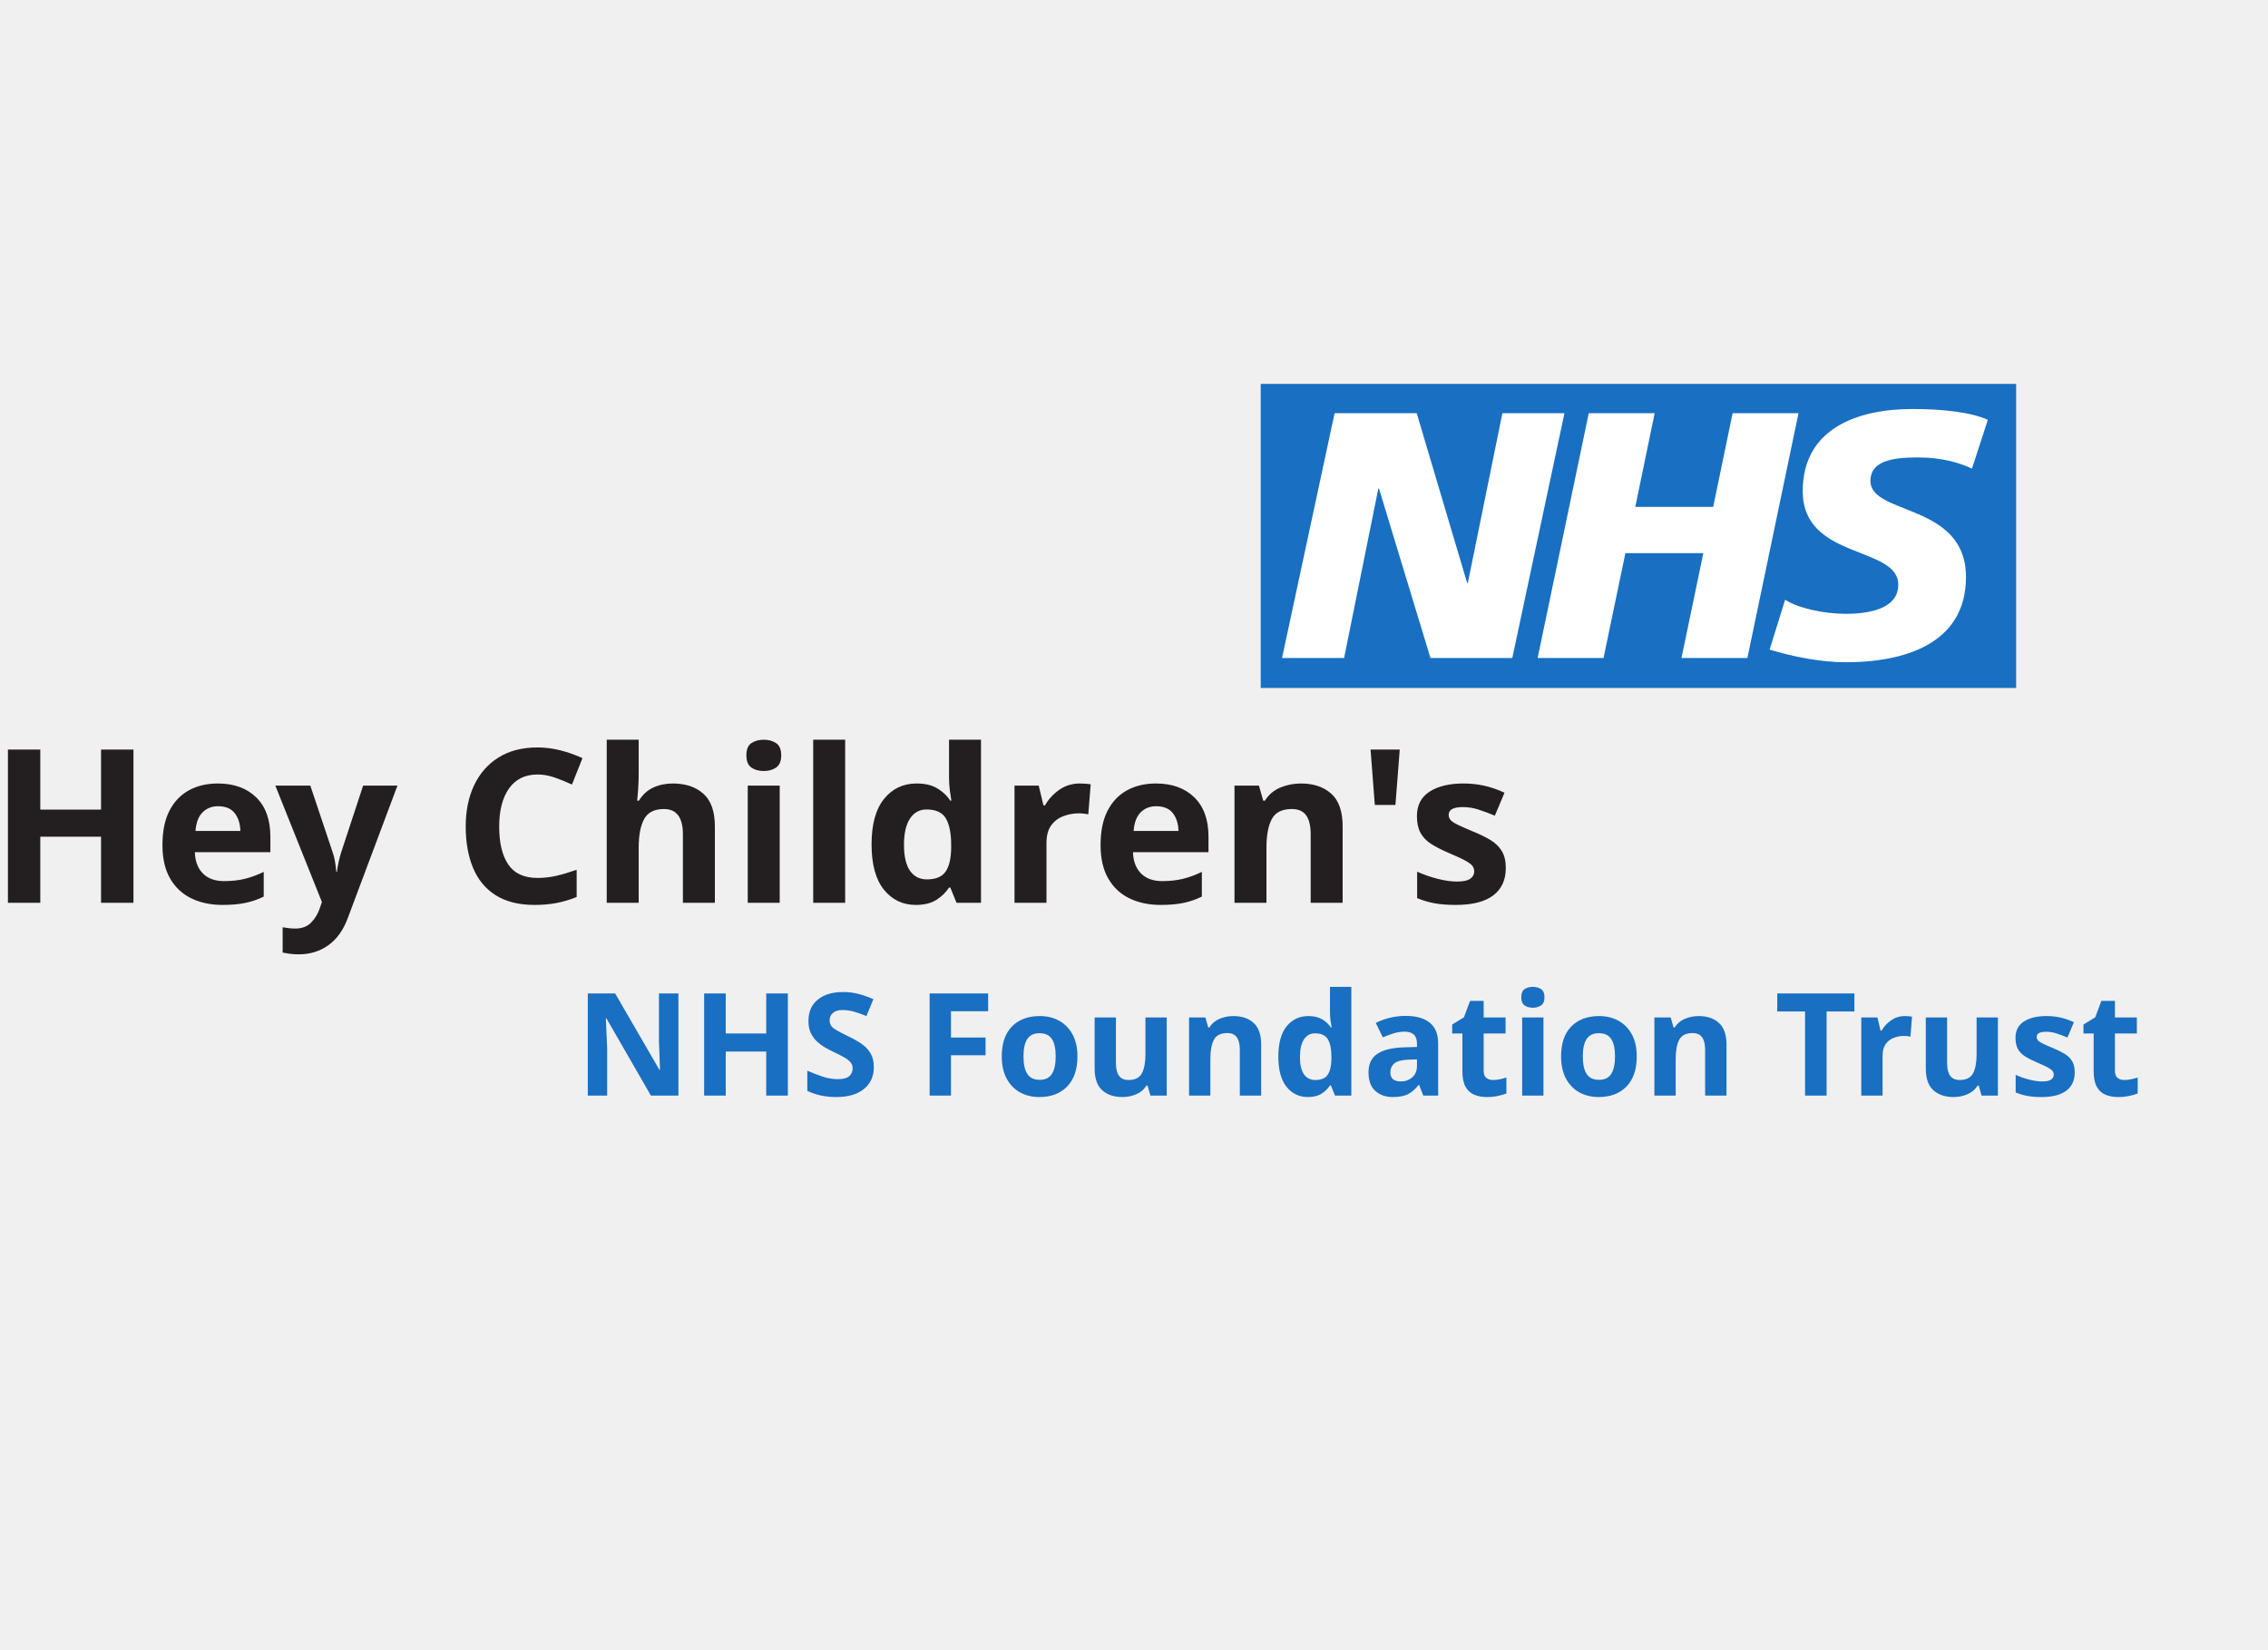
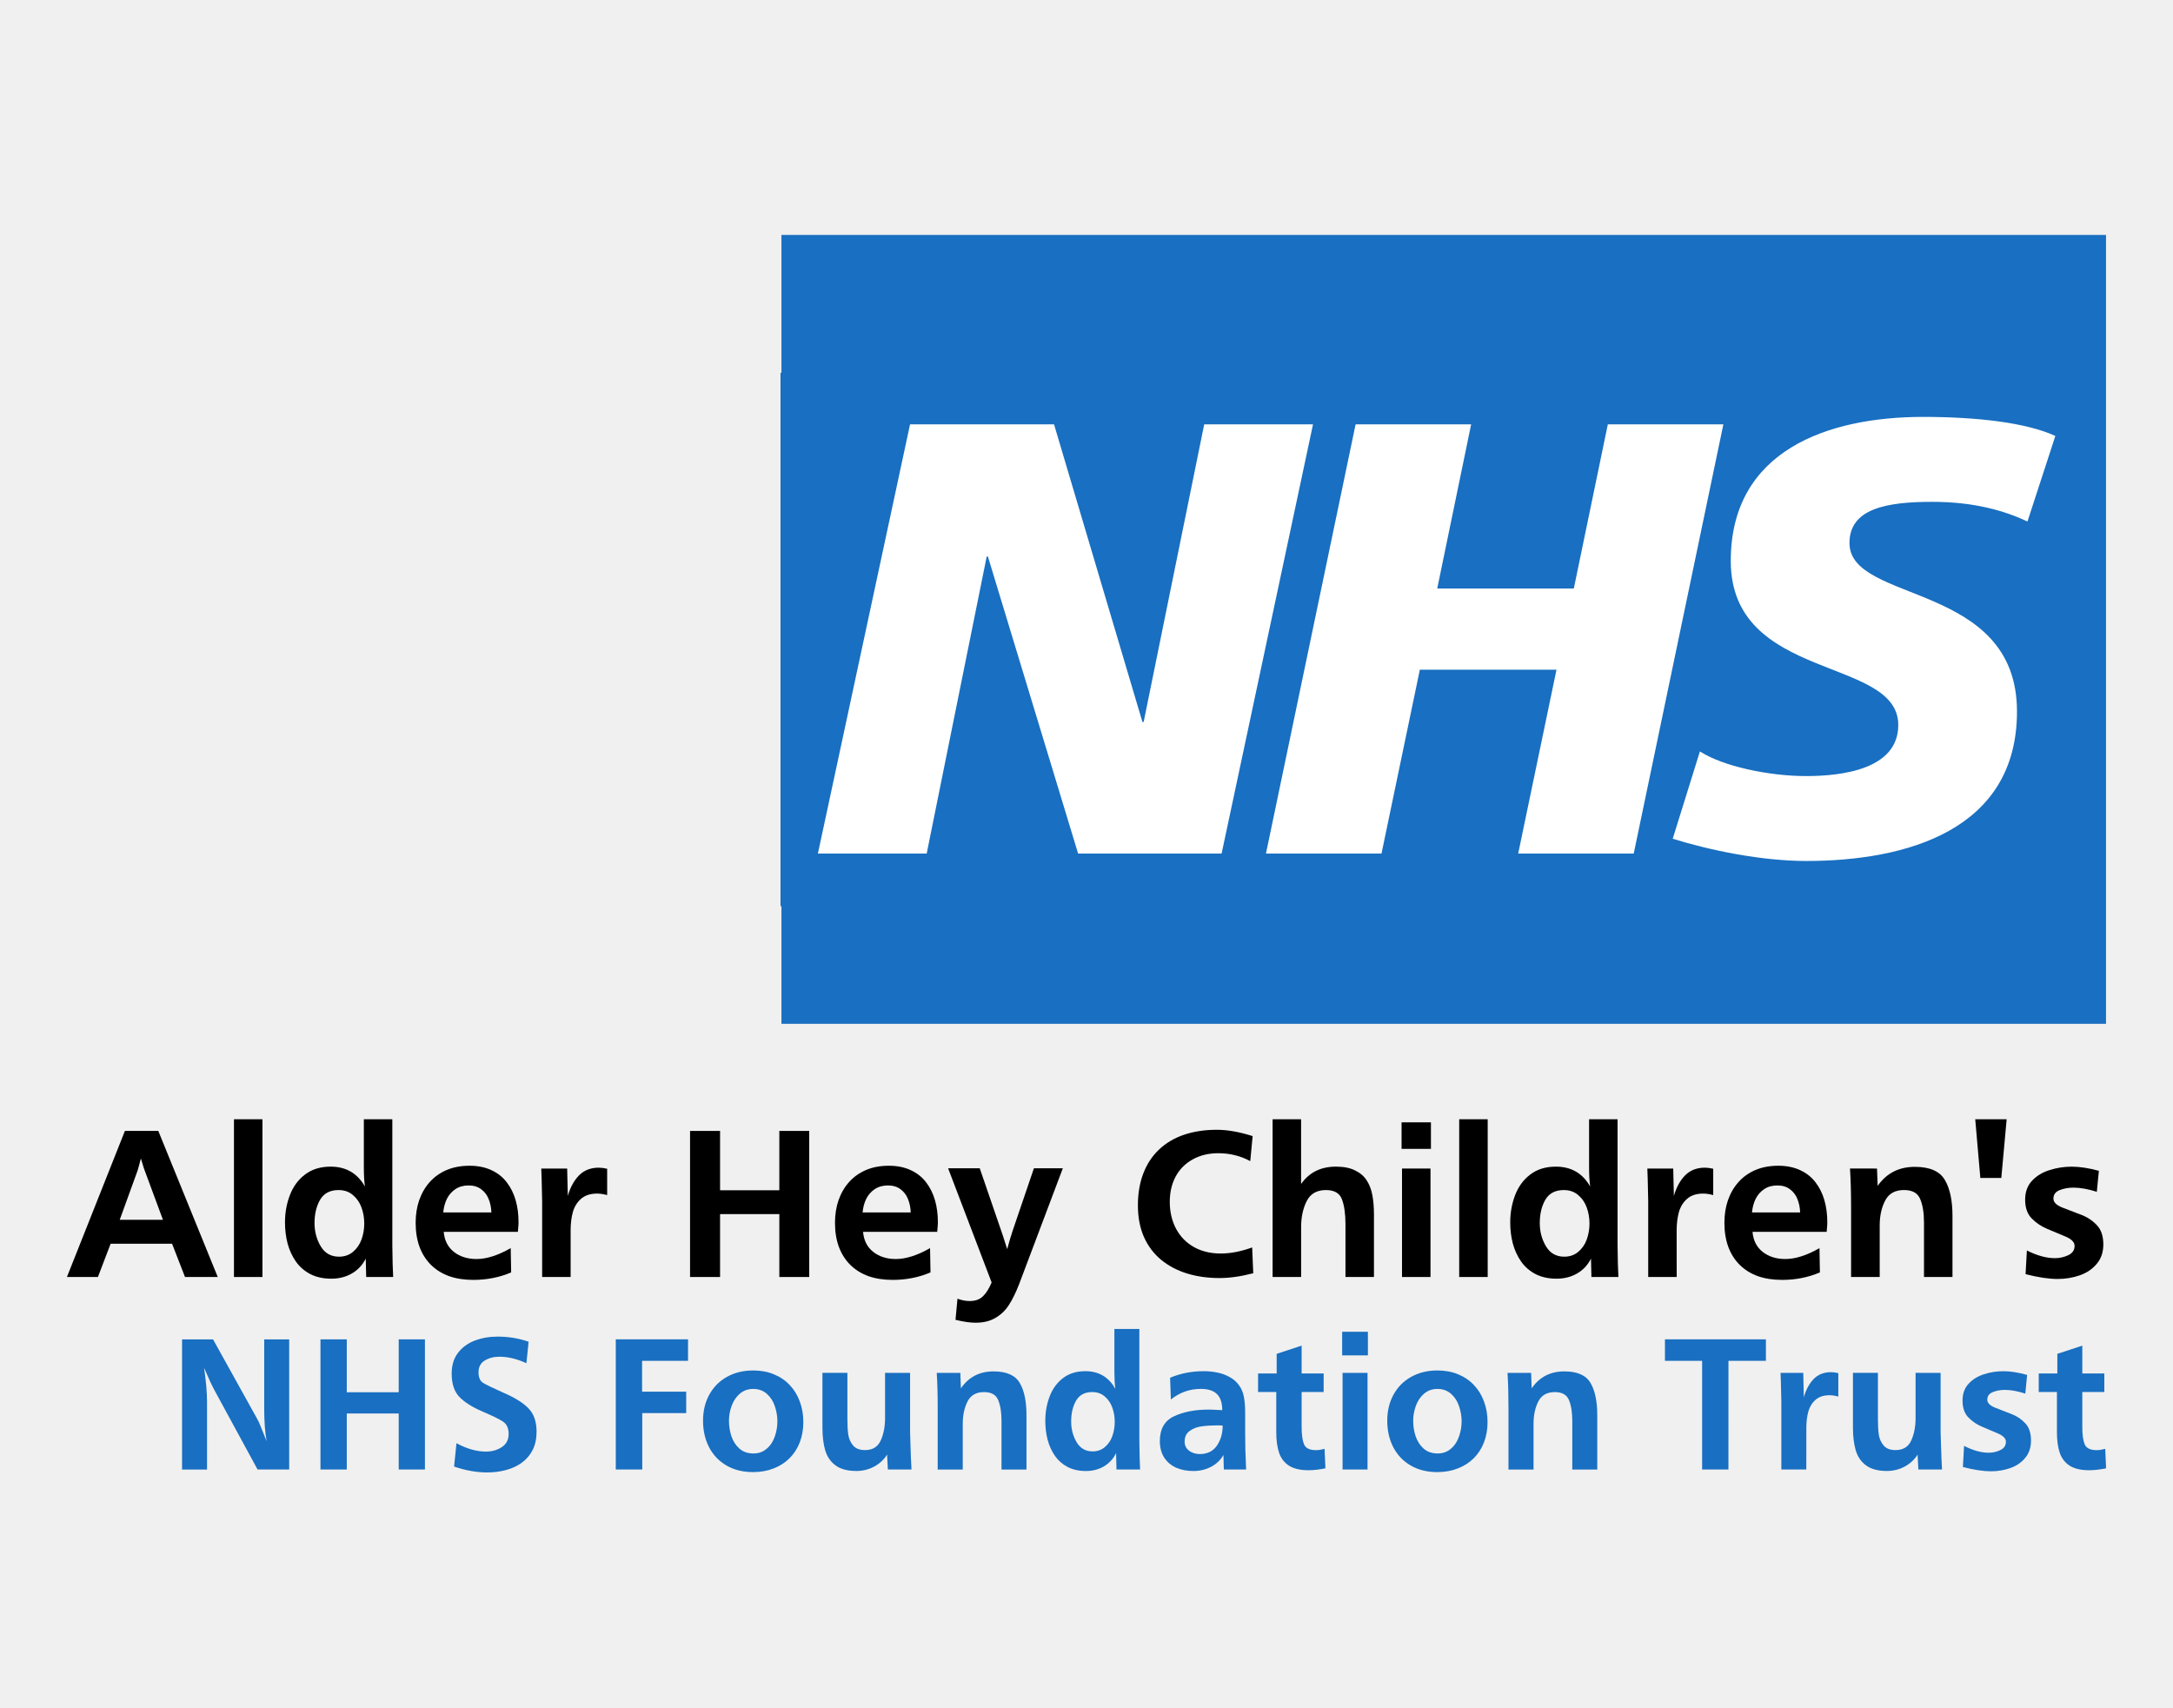
- <svg xmlns="http://www.w3.org/2000/svg" viewBox="0 0 845.388 615.012" height="615.012" width="845.388" xml:space="preserve" id="svg2" version="1.1">
-   <defs id="defs6" />
-   <g transform="matrix(1.333333,0,0,-1.333333,-321.0126,721.6229)" id="g10">
-     <g transform="scale(0.1)" id="g12">
-       <path id="path14" style="fill:#ffffff;fill-opacity:1;fill-rule:nonzero;stroke:none" d="m 5956.56,3523.02 h 2032.78 v 786.91 H 5956.56 v -786.91" />
-       <path id="path16" style="fill:#196fc1;fill-opacity:1;fill-rule:nonzero;stroke:none" d="M 8043.88,4338.939 H 5932.07 v -850.39 h 2111.81 z m -1262.73,-82.05 -145.79,-684.48 h -228.78 l -143.83,473.63 h -1.93 l -95.69,-473.63 h -173.5 l 146.95,684.48 h 229.56 l 140.99,-474.64 h 1.94 l 96.59,474.64 z m 654.34,0 -142.93,-684.48 h -184.23 l 61.1,293.16 h -217.9 l -61.11,-293.16 h -184.24 l 142.95,684.48 h 184.23 l -54.12,-261.86 h 217.79 l 54.23,261.86 z m 529.29,-18.67 -44.41,-136.29 c -35.47,16.63 -83.78,31.31 -151.74,31.31 -72.89,0 -132.07,-10.68 -132.07,-65.69 0,-97 267.1,-60.8 267.1,-268.7 0,-189.21 -176.47,-238.3 -336.11,-238.3 -70.94,0 -152.78,16.77 -212.84,35.43 l 43.37,139.24 c 36.38,-23.57 109.41,-39.29 169.47,-39.29 57.24,0 146.82,10.83 146.82,81.41 0,109.87 -267.09,68.66 -267.09,261.74 0,176.6 155.77,229.54 306.57,229.54 84.82,0 164.59,-8.89 210.93,-30.4" />
-       <g transform="scale(10)" id="g18">
-         <text y="-288.8" x="804.388" id="text24" style="font-variant:normal;font-weight:bold;font-size:60px;font-family:Frutiger;-inkscape-font-specification:Frutiger-Bold;writing-mode:lr-tb;fill:#231f20;fill-opacity:1;fill-rule:nonzero;stroke:none" transform="scale(1,-1)">
-           <tspan style="text-align:end;text-anchor:end" y="-288.8" x="804.388" id="tspan22">Alder Hey Children's</tspan>
-         </text>
+ <svg xmlns="http://www.w3.org/2000/svg" id="svg1381" version="1.1" viewBox="0 0 70 55" height="55mm" width="70mm">
+   <defs id="defs1375" />
+   <g transform="translate(-46.1131,-92.1369)" id="layer1">
+     <g id="g1945" transform="translate(-10.29193,5.275537)">
+       <g aria-label="Alder Hey Children's" transform="scale(1.008387,0.9916827)" style="font-style:normal;font-variant:normal;font-weight:normal;font-stretch:normal;font-size:7.115px;line-height:1.25;font-family:Frutiger;-inkscape-font-specification:Frutiger;letter-spacing:0px;word-spacing:0px;fill:#000000;fill-opacity:1;stroke:none;stroke-width:0.265" id="text1227">
+         <path d="m 62.892,129.071 h -1.046 l -0.413,-1.08 h -1.963 l -0.406,1.08 h -0.99 l 1.852,-4.745 h 1.067 z m -1.751,-1.859 -0.611,-1.678 q -0.021,-0.056 -0.094,-0.313 -0.028,0.108 -0.056,0.219 -0.028,0.108 -0.049,0.174 l -0.57,1.598 z" style="font-style:normal;font-variant:normal;font-weight:bold;font-stretch:normal;font-family:Frutiger;-inkscape-font-specification:'Frutiger Bold';stroke-width:0.265" id="path2874" />
+         <path d="m 64.32,129.071 h -0.91 v -5.124 h 0.91 z" style="font-style:normal;font-variant:normal;font-weight:bold;font-stretch:normal;font-family:Frutiger;-inkscape-font-specification:'Frutiger Bold';stroke-width:0.265" id="path2876" />
+         <path d="m 68.496,129.071 h -0.862 l -0.014,-0.598 q -0.156,0.316 -0.448,0.486 -0.288,0.167 -0.653,0.167 -0.382,0 -0.67,-0.149 -0.285,-0.153 -0.462,-0.41 -0.177,-0.257 -0.264,-0.584 -0.083,-0.327 -0.083,-0.684 0,-0.472 0.156,-0.886 0.156,-0.417 0.483,-0.67 0.33,-0.257 0.82,-0.257 0.368,0 0.643,0.163 0.274,0.163 0.452,0.483 -0.035,-0.257 -0.035,-0.625 v -1.56 h 0.91 v 4.099 q 0.007,0.34 0.01,0.598 0.007,0.257 0.017,0.427 z m -0.924,-1.737 q 0,-0.274 -0.087,-0.518 -0.087,-0.247 -0.274,-0.406 -0.184,-0.163 -0.459,-0.163 -0.41,0 -0.591,0.316 -0.177,0.313 -0.177,0.757 0,0.417 0.198,0.754 0.198,0.337 0.584,0.337 0.261,0 0.445,-0.156 0.188,-0.16 0.274,-0.403 0.087,-0.247 0.087,-0.518 z" style="font-style:normal;font-variant:normal;font-weight:bold;font-stretch:normal;font-family:Frutiger;-inkscape-font-specification:'Frutiger Bold';stroke-width:0.265" id="path2878" />
+         <path d="m 72.251,128.133 0.014,0.789 q -0.559,0.243 -1.209,0.243 -0.434,0 -0.775,-0.122 -0.337,-0.125 -0.577,-0.365 -0.24,-0.243 -0.365,-0.584 -0.125,-0.344 -0.125,-0.782 0,-0.403 0.115,-0.74 0.118,-0.34 0.337,-0.587 0.219,-0.25 0.538,-0.389 0.323,-0.139 0.73,-0.139 0.396,0 0.698,0.142 0.302,0.142 0.49,0.393 0.191,0.25 0.285,0.58 0.094,0.327 0.094,0.719 0,0.07 -0.004,0.104 -0.004,0.035 -0.007,0.087 -0.004,0.052 -0.01,0.122 h -2.369 q 0.035,0.417 0.323,0.65 0.292,0.233 0.723,0.233 0.486,0 1.094,-0.354 z m -0.618,-1.16 q -0.007,-0.236 -0.087,-0.434 -0.076,-0.198 -0.24,-0.32 -0.16,-0.122 -0.4,-0.122 -0.247,0 -0.424,0.122 -0.174,0.118 -0.271,0.316 -0.094,0.198 -0.115,0.438 z" style="font-style:normal;font-variant:normal;font-weight:bold;font-stretch:normal;font-family:Frutiger;-inkscape-font-specification:'Frutiger Bold';stroke-width:0.265" id="path2880" />
+         <path d="m 74.165,129.071 h -0.91 v -2.463 q -0.017,-0.879 -0.028,-1.06 h 0.827 l 0.021,0.889 q 0.118,-0.417 0.358,-0.667 0.243,-0.25 0.632,-0.25 0.118,0 0.267,0.035 v 0.855 q -0.181,-0.049 -0.32,-0.049 -0.323,0 -0.514,0.17 -0.191,0.17 -0.264,0.438 -0.069,0.264 -0.069,0.58 v 0.07 z" style="font-style:normal;font-variant:normal;font-weight:bold;font-stretch:normal;font-family:Frutiger;-inkscape-font-specification:'Frutiger Bold';stroke-width:0.265" id="path2882" />
+         <path d="m 81.787,129.071 h -0.955 v -2.043 h -1.893 v 2.043 h -0.959 v -4.745 h 0.959 v 1.928 h 1.893 v -1.928 h 0.955 z" style="font-style:normal;font-variant:normal;font-weight:bold;font-stretch:normal;font-family:Frutiger;-inkscape-font-specification:'Frutiger Bold';stroke-width:0.265" id="path2884" />
+         <path d="m 85.647,128.133 0.014,0.789 q -0.559,0.243 -1.209,0.243 -0.434,0 -0.775,-0.122 -0.337,-0.125 -0.577,-0.365 -0.24,-0.243 -0.365,-0.584 -0.125,-0.344 -0.125,-0.782 0,-0.403 0.115,-0.74 0.118,-0.34 0.337,-0.587 0.219,-0.25 0.538,-0.389 0.323,-0.139 0.73,-0.139 0.396,0 0.698,0.142 0.302,0.142 0.49,0.393 0.191,0.25 0.285,0.58 0.094,0.327 0.094,0.719 0,0.07 -0.004,0.104 -0.004,0.035 -0.007,0.087 -0.004,0.052 -0.01,0.122 h -2.369 q 0.035,0.417 0.323,0.65 0.292,0.233 0.723,0.233 0.486,0 1.094,-0.354 z m -0.618,-1.16 q -0.007,-0.236 -0.087,-0.434 -0.076,-0.198 -0.24,-0.32 -0.16,-0.122 -0.4,-0.122 -0.247,0 -0.424,0.122 -0.174,0.118 -0.271,0.316 -0.094,0.198 -0.115,0.438 z" style="font-style:normal;font-variant:normal;font-weight:bold;font-stretch:normal;font-family:Frutiger;-inkscape-font-specification:'Frutiger Bold';stroke-width:0.265" id="path2886" />
+         <path d="m 86.46,130.464 0.063,-0.688 q 0.201,0.076 0.386,0.076 0.278,0 0.434,-0.16 0.156,-0.16 0.271,-0.445 l -1.39,-3.707 h 1.011 l 0.726,2.15 q 0.024,0.076 0.063,0.198 0.038,0.118 0.087,0.278 0.052,-0.188 0.094,-0.337 0.045,-0.153 0.076,-0.247 l 0.684,-2.043 h 0.924 l -1.4,3.773 q -0.16,0.413 -0.323,0.667 -0.16,0.257 -0.424,0.417 -0.261,0.16 -0.643,0.16 -0.257,0 -0.639,-0.094 z" style="font-style:normal;font-variant:normal;font-weight:bold;font-stretch:normal;font-family:Frutiger;-inkscape-font-specification:'Frutiger Bold';stroke-width:0.265" id="path2888" />
+         <path d="m 95.937,128.112 0.035,0.837 q -0.591,0.156 -1.08,0.156 -0.556,0 -1.028,-0.146 -0.472,-0.146 -0.834,-0.445 -0.358,-0.302 -0.552,-0.747 -0.191,-0.445 -0.191,-1.025 0,-0.58 0.174,-1.039 0.174,-0.459 0.504,-0.775 0.334,-0.32 0.799,-0.479 0.466,-0.16 1.042,-0.16 0.514,0 1.146,0.205 l -0.076,0.813 q -0.469,-0.257 -1.018,-0.257 -0.466,0 -0.82,0.201 -0.354,0.198 -0.545,0.556 -0.188,0.358 -0.188,0.823 0,0.483 0.198,0.868 0.201,0.386 0.57,0.598 0.368,0.212 0.862,0.212 0.469,0 1.004,-0.198 z" style="font-style:normal;font-variant:normal;font-weight:bold;font-stretch:normal;font-family:Frutiger;-inkscape-font-specification:'Frutiger Bold';stroke-width:0.265" id="path2890" />
+         <path d="m 99.828,129.071 h -0.91 v -1.709 q 0,-0.507 -0.111,-0.809 -0.108,-0.306 -0.514,-0.306 -0.438,0 -0.615,0.361 -0.177,0.358 -0.177,0.841 v 0.177 1.445 H 96.59 v -5.124 h 0.91 v 2.102 q 0.198,-0.285 0.476,-0.424 0.278,-0.139 0.636,-0.139 0.372,0 0.611,0.122 0.243,0.118 0.372,0.323 0.132,0.205 0.181,0.479 0.052,0.271 0.052,0.639 z" style="font-style:normal;font-variant:normal;font-weight:bold;font-stretch:normal;font-family:Frutiger;-inkscape-font-specification:'Frutiger Bold';stroke-width:0.265" id="path2892" />
+         <path d="m 101.634,129.071 h -0.91 v -3.523 h 0.91 z m 0.014,-4.162 h -0.938 v -0.862 h 0.938 z" style="font-style:normal;font-variant:normal;font-weight:bold;font-stretch:normal;font-family:Frutiger;-inkscape-font-specification:'Frutiger Bold';stroke-width:0.265" id="path2894" />
+         <path d="m 103.461,129.071 h -0.91 v -5.124 h 0.91 z" style="font-style:normal;font-variant:normal;font-weight:bold;font-stretch:normal;font-family:Frutiger;-inkscape-font-specification:'Frutiger Bold';stroke-width:0.265" id="path2896" />
+         <path d="m 107.637,129.071 h -0.862 l -0.014,-0.598 q -0.156,0.316 -0.448,0.486 -0.288,0.167 -0.653,0.167 -0.382,0 -0.67,-0.149 -0.285,-0.153 -0.462,-0.41 -0.177,-0.257 -0.264,-0.584 -0.083,-0.327 -0.083,-0.684 0,-0.472 0.156,-0.886 0.156,-0.417 0.483,-0.67 0.33,-0.257 0.82,-0.257 0.368,0 0.643,0.163 0.274,0.163 0.452,0.483 -0.035,-0.257 -0.035,-0.625 v -1.56 h 0.91 v 4.099 q 0.007,0.34 0.01,0.598 0.007,0.257 0.017,0.427 z m -0.924,-1.737 q 0,-0.274 -0.087,-0.518 -0.087,-0.247 -0.274,-0.406 -0.184,-0.163 -0.459,-0.163 -0.41,0 -0.591,0.316 -0.177,0.313 -0.177,0.757 0,0.417 0.198,0.754 0.198,0.337 0.584,0.337 0.261,0 0.445,-0.156 0.188,-0.16 0.274,-0.403 0.087,-0.247 0.087,-0.518 z" style="font-style:normal;font-variant:normal;font-weight:bold;font-stretch:normal;font-family:Frutiger;-inkscape-font-specification:'Frutiger Bold';stroke-width:0.265" id="path2898" />
+         <path d="m 109.499,129.071 h -0.91 v -2.463 q -0.017,-0.879 -0.028,-1.06 h 0.827 l 0.021,0.889 q 0.118,-0.417 0.358,-0.667 0.243,-0.25 0.632,-0.25 0.118,0 0.267,0.035 v 0.855 q -0.181,-0.049 -0.32,-0.049 -0.323,0 -0.514,0.17 -0.191,0.17 -0.264,0.438 -0.07,0.264 -0.07,0.58 v 0.07 z" style="font-style:normal;font-variant:normal;font-weight:bold;font-stretch:normal;font-family:Frutiger;-inkscape-font-specification:'Frutiger Bold';stroke-width:0.265" id="path2900" />
+         <path d="m 114.06,128.133 0.014,0.789 q -0.559,0.243 -1.209,0.243 -0.434,0 -0.775,-0.122 -0.337,-0.125 -0.577,-0.365 -0.24,-0.243 -0.365,-0.584 -0.125,-0.344 -0.125,-0.782 0,-0.403 0.115,-0.74 0.118,-0.34 0.337,-0.587 0.219,-0.25 0.538,-0.389 0.323,-0.139 0.73,-0.139 0.396,0 0.698,0.142 0.302,0.142 0.49,0.393 0.191,0.25 0.285,0.58 0.094,0.327 0.094,0.719 0,0.07 -0.003,0.104 -0.003,0.035 -0.007,0.087 -0.003,0.052 -0.01,0.122 h -2.369 q 0.035,0.417 0.323,0.65 0.292,0.233 0.723,0.233 0.486,0 1.094,-0.354 z m -0.618,-1.16 q -0.007,-0.236 -0.087,-0.434 -0.076,-0.198 -0.24,-0.32 -0.16,-0.122 -0.4,-0.122 -0.247,0 -0.424,0.122 -0.174,0.118 -0.271,0.316 -0.094,0.198 -0.115,0.438 z" style="font-style:normal;font-variant:normal;font-weight:bold;font-stretch:normal;font-family:Frutiger;-inkscape-font-specification:'Frutiger Bold';stroke-width:0.265" id="path2902" />
+         <path d="m 115.898,125.548 0.021,0.563 q 0.424,-0.618 1.188,-0.618 0.709,0 0.955,0.42 0.247,0.417 0.247,1.174 v 1.984 h -0.91 v -1.772 q 0,-0.469 -0.122,-0.761 -0.118,-0.292 -0.518,-0.292 -0.427,0 -0.601,0.344 -0.174,0.34 -0.174,0.809 v 1.671 h -0.914 v -2.241 q 0,-0.747 -0.035,-1.282 z" style="font-style:normal;font-variant:normal;font-weight:bold;font-stretch:normal;font-family:Frutiger;-inkscape-font-specification:'Frutiger Bold';stroke-width:0.265" id="path2904" />
+         <path d="m 119.869,125.854 h -0.67 l -0.163,-1.907 h 1.004 z" style="font-style:normal;font-variant:normal;font-weight:bold;font-stretch:normal;font-family:Frutiger;-inkscape-font-specification:'Frutiger Bold';stroke-width:0.265" id="path2906" />
+         <path d="m 120.644,128.977 0.042,-0.768 q 0.486,0.25 0.896,0.25 0.226,0 0.427,-0.097 0.201,-0.097 0.201,-0.302 0,-0.177 -0.288,-0.302 -0.288,-0.125 -0.58,-0.247 -0.288,-0.122 -0.5,-0.34 -0.212,-0.219 -0.212,-0.611 0,-0.375 0.219,-0.615 0.222,-0.24 0.563,-0.347 0.34,-0.111 0.705,-0.111 0.386,0 0.869,0.135 l -0.066,0.681 q -0.424,-0.135 -0.747,-0.135 -0.236,0 -0.438,0.08 -0.201,0.08 -0.201,0.278 0,0.17 0.274,0.285 0.278,0.111 0.58,0.226 0.306,0.111 0.521,0.337 0.219,0.222 0.219,0.639 0,0.379 -0.212,0.632 -0.208,0.254 -0.542,0.372 -0.334,0.118 -0.705,0.118 -0.424,0 -1.025,-0.156 z" style="font-style:normal;font-variant:normal;font-weight:bold;font-stretch:normal;font-family:Frutiger;-inkscape-font-specification:'Frutiger Bold';stroke-width:0.265" id="path2908" />
      </g>
-       <g transform="matrix(10,0,0,10,3160.396,645)" id="g26">
-         <text y="-170.396" x="85.453" id="text30" style="font-variant:normal;font-weight:bold;font-size:40px;font-family:Frutiger;-inkscape-font-specification:Frutiger-Bold;writing-mode:lr-tb;fill:#196fc1;fill-opacity:1;fill-rule:nonzero;stroke:none" transform="scale(1,-1)">
-           <tspan y="-170.396" x="85.453" id="tspan28">NHS Foundation Trust</tspan>
-         </text>
+       <g transform="translate(4.9267489e-6,58.5611)" id="g1259-6">
+         <path style="opacity:1;fill:#196fc1;fill-opacity:1;stroke:none;stroke-width:13.229;stroke-linecap:round;stroke-linejoin:round;stroke-miterlimit:2;stroke-dasharray:none;stroke-dashoffset:0;stroke-opacity:1;paint-order:normal" d="M 81.578,35.868 H 124.247 V 61.28 H 81.578 Z" id="rect1207-7" />
+         <path style="opacity:1;fill:#ffffff;fill-opacity:1;stroke:none;stroke-width:13.229;stroke-linecap:round;stroke-linejoin:round;stroke-miterlimit:2;stroke-dasharray:none;stroke-dashoffset:0;stroke-opacity:1;paint-order:normal" d="M 82.37,40.642 H 123.391 V 57.161 H 82.37 Z" id="rect1211-5" />
+         <path id="path16-3" style="fill:#196fc1;fill-opacity:1;fill-rule:nonzero;stroke:none;stroke-width:0.035" d="M 124.212,40.311 H 81.548 v 17.18 h 42.664 z m -25.51,1.658 -2.945,13.828 h -4.622 l -2.906,-9.569 h -0.039 l -1.933,9.569 h -3.505 l 2.969,-13.828 h 4.638 l 2.848,9.589 h 0.039 l 1.951,-9.589 z m 13.219,0 -2.888,13.828 h -3.722 l 1.234,-5.923 h -4.402 l -1.235,5.923 h -3.722 l 2.888,-13.828 h 3.722 l -1.093,5.29 h 4.4 l 1.096,-5.29 z m 10.693,0.377 -0.897,2.753 c -0.717,-0.336 -1.693,-0.633 -3.066,-0.633 -1.473,0 -2.668,0.216 -2.668,1.327 0,1.96 5.396,1.228 5.396,5.428 0,3.823 -3.565,4.814 -6.79,4.814 -1.433,0 -3.087,-0.339 -4.3,-0.716 l 0.876,-2.813 c 0.735,0.476 2.21,0.794 3.424,0.794 1.156,0 2.966,-0.219 2.966,-1.645 0,-2.22 -5.396,-1.387 -5.396,-5.288 0,-3.568 3.147,-4.637 6.194,-4.637 1.714,0 3.325,0.18 4.261,0.614" />
+       </g>
+       <g aria-label="NHS Foundation Trust" transform="scale(1.000319,0.9996811)" style="font-style:normal;font-variant:normal;font-weight:normal;font-stretch:normal;font-size:6.287px;line-height:1.25;font-family:Frutiger;-inkscape-font-specification:Frutiger;letter-spacing:0px;word-spacing:0px;fill:#196fc1;fill-opacity:1;stroke:none;stroke-width:0.265" id="text1335">
+         <path d="M 65.7,134.241 H 64.681 l -1.375,-2.532 q -0.132,-0.239 -0.347,-0.743 0.095,0.654 0.095,1.081 v 2.195 h -0.804 v -4.193 h 0.998 l 1.409,2.539 q 0.074,0.135 0.095,0.193 0.025,0.058 0.089,0.221 0.064,0.163 0.132,0.328 -0.077,-0.439 -0.077,-1.025 v -2.256 h 0.804 z" style="font-style:normal;font-variant:normal;font-weight:bold;font-stretch:normal;font-family:Frutiger;-inkscape-font-specification:'Frutiger Bold';fill:#196fc1;fill-opacity:1;stroke-width:0.265" id="path2913" />
+         <path d="m 70.071,134.241 h -0.844 v -1.805 h -1.673 v 1.805 h -0.847 v -4.193 h 0.847 v 1.704 h 1.673 v -1.704 h 0.844 z" style="font-style:normal;font-variant:normal;font-weight:bold;font-stretch:normal;font-family:Frutiger;-inkscape-font-specification:'Frutiger Bold';fill:#196fc1;fill-opacity:1;stroke-width:0.265" id="path2915" />
+         <path d="m 71.01,134.146 0.077,-0.752 q 0.497,0.27 0.949,0.27 0.292,0 0.51,-0.144 0.221,-0.144 0.221,-0.424 0,-0.282 -0.187,-0.402 -0.184,-0.12 -0.672,-0.328 -0.488,-0.212 -0.734,-0.47 -0.242,-0.261 -0.242,-0.743 0,-0.402 0.203,-0.669 0.206,-0.27 0.54,-0.396 0.338,-0.129 0.734,-0.129 0.531,0 1.001,0.166 l -0.071,0.691 q -0.457,-0.209 -0.869,-0.209 -0.27,0 -0.473,0.123 -0.2,0.12 -0.2,0.381 0,0.249 0.15,0.341 0.15,0.092 0.681,0.328 0.534,0.233 0.786,0.5 0.252,0.264 0.252,0.743 0,0.341 -0.126,0.589 -0.126,0.249 -0.35,0.411 -0.221,0.16 -0.51,0.236 -0.285,0.077 -0.608,0.077 -0.51,0 -1.062,-0.19 z" style="font-style:normal;font-variant:normal;font-weight:bold;font-stretch:normal;font-family:Frutiger;-inkscape-font-specification:'Frutiger Bold';fill:#196fc1;fill-opacity:1;stroke-width:0.265" id="path2917" />
+         <path d="m 77.07,132.424 v 1.817 h -0.853 v -4.193 h 2.327 v 0.691 h -1.48 v 0.995 h 1.421 v 0.691 z" style="font-style:normal;font-variant:normal;font-weight:bold;font-stretch:normal;font-family:Frutiger;-inkscape-font-specification:'Frutiger Bold';fill:#196fc1;fill-opacity:1;stroke-width:0.265" id="path2919" />
+         <path d="m 82.257,132.713 q 0,0.359 -0.117,0.66 -0.117,0.298 -0.332,0.51 -0.212,0.209 -0.51,0.325 -0.298,0.117 -0.663,0.117 -0.482,0 -0.847,-0.209 -0.365,-0.209 -0.565,-0.589 -0.196,-0.381 -0.196,-0.856 0,-0.476 0.203,-0.844 0.203,-0.368 0.568,-0.571 0.368,-0.206 0.844,-0.206 0.368,0 0.666,0.123 0.301,0.123 0.513,0.35 0.212,0.224 0.322,0.528 0.114,0.304 0.114,0.663 z m -0.835,-0.018 q 0,-0.252 -0.083,-0.494 -0.08,-0.242 -0.258,-0.399 -0.178,-0.157 -0.439,-0.157 -0.249,0 -0.43,0.153 -0.178,0.153 -0.264,0.393 -0.086,0.236 -0.086,0.479 0,0.261 0.08,0.503 0.083,0.242 0.261,0.399 0.178,0.153 0.451,0.153 0.193,0 0.341,-0.092 0.147,-0.095 0.239,-0.239 0.092,-0.147 0.138,-0.328 0.049,-0.184 0.049,-0.371 z" style="font-style:normal;font-variant:normal;font-weight:bold;font-stretch:normal;font-family:Frutiger;-inkscape-font-specification:'Frutiger Bold';fill:#196fc1;fill-opacity:1;stroke-width:0.265" id="path2921" />
+         <path d="m 85.695,131.129 v 1.9 q 0.006,0.132 0.012,0.408 0.009,0.276 0.015,0.442 0.006,0.166 0.018,0.362 h -0.761 l -0.025,-0.479 q -0.107,0.169 -0.261,0.285 -0.15,0.117 -0.341,0.181 -0.19,0.061 -0.381,0.061 -0.433,0 -0.675,-0.178 -0.242,-0.178 -0.335,-0.488 -0.089,-0.31 -0.089,-0.74 v -1.756 h 0.804 v 1.498 q 0,0.292 0.028,0.494 0.031,0.2 0.157,0.35 0.126,0.147 0.381,0.147 0.365,0 0.506,-0.307 0.141,-0.31 0.141,-0.724 v -1.458 z" style="font-style:normal;font-variant:normal;font-weight:bold;font-stretch:normal;font-family:Frutiger;-inkscape-font-specification:'Frutiger Bold';fill:#196fc1;fill-opacity:1;stroke-width:0.265" id="path2923" />
+         <path d="m 87.313,131.129 0.018,0.497 q 0.374,-0.546 1.05,-0.546 0.626,0 0.844,0.371 0.218,0.368 0.218,1.038 v 1.753 h -0.804 v -1.565 q 0,-0.414 -0.107,-0.672 -0.104,-0.258 -0.457,-0.258 -0.378,0 -0.531,0.304 -0.153,0.301 -0.153,0.715 v 1.476 h -0.807 v -1.98 q 0,-0.66 -0.031,-1.133 z" style="font-style:normal;font-variant:normal;font-weight:bold;font-stretch:normal;font-family:Frutiger;-inkscape-font-specification:'Frutiger Bold';fill:#196fc1;fill-opacity:1;stroke-width:0.265" id="path2925" />
+         <path d="m 93.102,134.241 h -0.761 l -0.012,-0.528 q -0.138,0.279 -0.396,0.43 -0.255,0.147 -0.577,0.147 -0.338,0 -0.592,-0.132 -0.252,-0.135 -0.408,-0.362 -0.157,-0.227 -0.233,-0.516 -0.074,-0.289 -0.074,-0.605 0,-0.417 0.138,-0.783 0.138,-0.368 0.427,-0.592 0.292,-0.227 0.724,-0.227 0.325,0 0.568,0.144 0.242,0.144 0.399,0.427 -0.031,-0.227 -0.031,-0.553 v -1.378 h 0.804 v 3.622 q 0.006,0.301 0.009,0.528 0.006,0.227 0.015,0.378 z m -0.817,-1.535 q 0,-0.242 -0.077,-0.457 -0.077,-0.218 -0.242,-0.359 -0.163,-0.144 -0.405,-0.144 -0.362,0 -0.522,0.279 -0.157,0.276 -0.157,0.669 0,0.368 0.175,0.666 0.175,0.298 0.516,0.298 0.23,0 0.393,-0.138 0.166,-0.141 0.242,-0.356 0.077,-0.218 0.077,-0.457 z" style="font-style:normal;font-variant:normal;font-weight:bold;font-stretch:normal;font-family:Frutiger;-inkscape-font-specification:'Frutiger Bold';fill:#196fc1;fill-opacity:1;stroke-width:0.265" id="path2927" />
+         <path d="m 96.516,134.241 h -0.718 l -0.012,-0.467 q -0.144,0.249 -0.405,0.384 -0.258,0.132 -0.562,0.132 -0.31,0 -0.556,-0.107 -0.242,-0.107 -0.384,-0.325 -0.141,-0.221 -0.141,-0.534 0,-0.583 0.457,-0.798 0.457,-0.215 1.114,-0.215 0.095,0 0.123,0.003 0.028,0 0.123,0.006 0.095,0.003 0.193,0.009 0,-0.347 -0.169,-0.516 -0.169,-0.169 -0.522,-0.169 -0.534,0 -0.964,0.341 l -0.025,-0.7 q 0.5,-0.212 1.084,-0.212 0.218,0 0.433,0.043 0.215,0.043 0.396,0.144 0.184,0.098 0.304,0.264 0.123,0.166 0.16,0.381 0.04,0.212 0.04,0.506 0,0.304 0,0.611 0.003,0.307 0.006,0.562 0.006,0.252 0.025,0.657 z m -0.755,-1.415 q -0.031,-0.006 -0.095,-0.006 h -0.098 q -0.264,0 -0.485,0.031 -0.218,0.028 -0.384,0.147 -0.163,0.117 -0.163,0.344 0,0.184 0.144,0.295 0.147,0.107 0.341,0.107 0.365,0 0.553,-0.27 0.187,-0.27 0.187,-0.648 z" style="font-style:normal;font-variant:normal;font-weight:bold;font-stretch:normal;font-family:Frutiger;-inkscape-font-specification:'Frutiger Bold';fill:#196fc1;fill-opacity:1;stroke-width:0.265" id="path2929" />
+         <path d="m 99.042,133.575 0.028,0.629 q -0.307,0.061 -0.543,0.061 -0.396,0 -0.626,-0.144 -0.23,-0.147 -0.322,-0.414 -0.092,-0.27 -0.092,-0.66 v -1.302 h -0.586 v -0.599 h 0.599 v -0.632 l 0.804,-0.264 v 0.896 h 0.709 v 0.599 h -0.709 v 1.133 q 0,0.362 0.077,0.553 0.08,0.187 0.387,0.187 0.114,0 0.276,-0.043 z" style="font-style:normal;font-variant:normal;font-weight:bold;font-stretch:normal;font-family:Frutiger;-inkscape-font-specification:'Frutiger Bold';fill:#196fc1;fill-opacity:1;stroke-width:0.265" id="path2931" />
+         <path d="m 100.426,134.241 h -0.804 v -3.113 h 0.804 z m 0.012,-3.677 h -0.829 v -0.761 h 0.829 z" style="font-style:normal;font-variant:normal;font-weight:bold;font-stretch:normal;font-family:Frutiger;-inkscape-font-specification:'Frutiger Bold';fill:#196fc1;fill-opacity:1;stroke-width:0.265" id="path2933" />
+         <path d="m 104.291,132.713 q 0,0.359 -0.117,0.66 -0.117,0.298 -0.332,0.51 -0.212,0.209 -0.51,0.325 -0.298,0.117 -0.663,0.117 -0.482,0 -0.847,-0.209 -0.365,-0.209 -0.565,-0.589 -0.196,-0.381 -0.196,-0.856 0,-0.476 0.203,-0.844 0.203,-0.368 0.568,-0.571 0.368,-0.206 0.844,-0.206 0.368,0 0.666,0.123 0.301,0.123 0.513,0.35 0.212,0.224 0.322,0.528 0.114,0.304 0.114,0.663 z m -0.835,-0.018 q 0,-0.252 -0.083,-0.494 -0.08,-0.242 -0.258,-0.399 -0.178,-0.157 -0.439,-0.157 -0.249,0 -0.43,0.153 -0.178,0.153 -0.264,0.393 -0.086,0.236 -0.086,0.479 0,0.261 0.08,0.503 0.083,0.242 0.261,0.399 0.178,0.153 0.451,0.153 0.193,0 0.341,-0.092 0.147,-0.095 0.239,-0.239 0.092,-0.147 0.138,-0.328 0.049,-0.184 0.049,-0.371 z" style="font-style:normal;font-variant:normal;font-weight:bold;font-stretch:normal;font-family:Frutiger;-inkscape-font-specification:'Frutiger Bold';fill:#196fc1;fill-opacity:1;stroke-width:0.265" id="path2935" />
+         <path d="m 105.694,131.129 0.018,0.497 q 0.374,-0.546 1.05,-0.546 0.626,0 0.844,0.371 0.218,0.368 0.218,1.038 v 1.753 h -0.804 v -1.565 q 0,-0.414 -0.107,-0.672 -0.104,-0.258 -0.457,-0.258 -0.378,0 -0.531,0.304 -0.153,0.301 -0.153,0.715 v 1.476 h -0.807 v -1.98 q 0,-0.66 -0.031,-1.133 z" style="font-style:normal;font-variant:normal;font-weight:bold;font-stretch:normal;font-family:Frutiger;-inkscape-font-specification:'Frutiger Bold';fill:#196fc1;fill-opacity:1;stroke-width:0.265" id="path2937" />
+         <path d="m 112.048,134.241 h -0.847 v -3.502 h -1.197 v -0.691 h 3.251 v 0.691 h -1.206 z" style="font-style:normal;font-variant:normal;font-weight:bold;font-stretch:normal;font-family:Frutiger;-inkscape-font-specification:'Frutiger Bold';fill:#196fc1;fill-opacity:1;stroke-width:0.265" id="path2939" />
+         <path d="m 114.556,134.241 h -0.804 v -2.176 q -0.015,-0.777 -0.025,-0.936 h 0.731 l 0.018,0.786 q 0.104,-0.368 0.316,-0.589 0.215,-0.221 0.559,-0.221 0.104,0 0.236,0.031 v 0.755 q -0.16,-0.043 -0.282,-0.043 -0.285,0 -0.454,0.15 -0.169,0.15 -0.233,0.387 -0.061,0.233 -0.061,0.513 v 0.061 z" style="font-style:normal;font-variant:normal;font-weight:bold;font-stretch:normal;font-family:Frutiger;-inkscape-font-specification:'Frutiger Bold';fill:#196fc1;fill-opacity:1;stroke-width:0.265" id="path2941" />
+         <path d="m 118.881,131.129 v 1.9 q 0.006,0.132 0.012,0.408 0.009,0.276 0.015,0.442 0.006,0.166 0.018,0.362 h -0.761 l -0.025,-0.479 q -0.107,0.169 -0.261,0.285 -0.15,0.117 -0.341,0.181 -0.19,0.061 -0.381,0.061 -0.433,0 -0.675,-0.178 -0.242,-0.178 -0.335,-0.488 -0.089,-0.31 -0.089,-0.74 v -1.756 h 0.804 v 1.498 q 0,0.292 0.028,0.494 0.031,0.2 0.157,0.35 0.126,0.147 0.381,0.147 0.365,0 0.506,-0.307 0.141,-0.31 0.141,-0.724 v -1.458 z" style="font-style:normal;font-variant:normal;font-weight:bold;font-stretch:normal;font-family:Frutiger;-inkscape-font-specification:'Frutiger Bold';fill:#196fc1;fill-opacity:1;stroke-width:0.265" id="path2943" />
+         <path d="m 119.599,134.158 0.037,-0.678 q 0.43,0.221 0.792,0.221 0.2,0 0.378,-0.086 0.178,-0.086 0.178,-0.267 0,-0.157 -0.255,-0.267 -0.255,-0.111 -0.513,-0.218 -0.255,-0.107 -0.442,-0.301 -0.187,-0.193 -0.187,-0.54 0,-0.332 0.193,-0.543 0.196,-0.212 0.497,-0.307 0.301,-0.098 0.623,-0.098 0.341,0 0.767,0.12 l -0.058,0.602 q -0.374,-0.12 -0.66,-0.12 -0.209,0 -0.387,0.071 -0.178,0.071 -0.178,0.246 0,0.15 0.242,0.252 0.246,0.098 0.513,0.2 0.27,0.098 0.46,0.298 0.193,0.196 0.193,0.565 0,0.335 -0.187,0.559 -0.184,0.224 -0.479,0.328 -0.295,0.104 -0.623,0.104 -0.374,0 -0.906,-0.138 z" style="font-style:normal;font-variant:normal;font-weight:bold;font-stretch:normal;font-family:Frutiger;-inkscape-font-specification:'Frutiger Bold';fill:#196fc1;fill-opacity:1;stroke-width:0.265" id="path2945" />
+         <path d="m 124.182,133.575 0.028,0.629 q -0.307,0.061 -0.543,0.061 -0.396,0 -0.626,-0.144 -0.23,-0.147 -0.322,-0.414 -0.092,-0.27 -0.092,-0.66 v -1.302 h -0.586 v -0.599 h 0.599 v -0.632 l 0.804,-0.264 v 0.896 h 0.709 v 0.599 h -0.709 v 1.133 q 0,0.362 0.077,0.553 0.08,0.187 0.387,0.187 0.114,0 0.276,-0.043 z" style="font-style:normal;font-variant:normal;font-weight:bold;font-stretch:normal;font-family:Frutiger;-inkscape-font-specification:'Frutiger Bold';fill:#196fc1;fill-opacity:1;stroke-width:0.265" id="path2947" />
      </g>
    </g>
  </g>
</svg>
